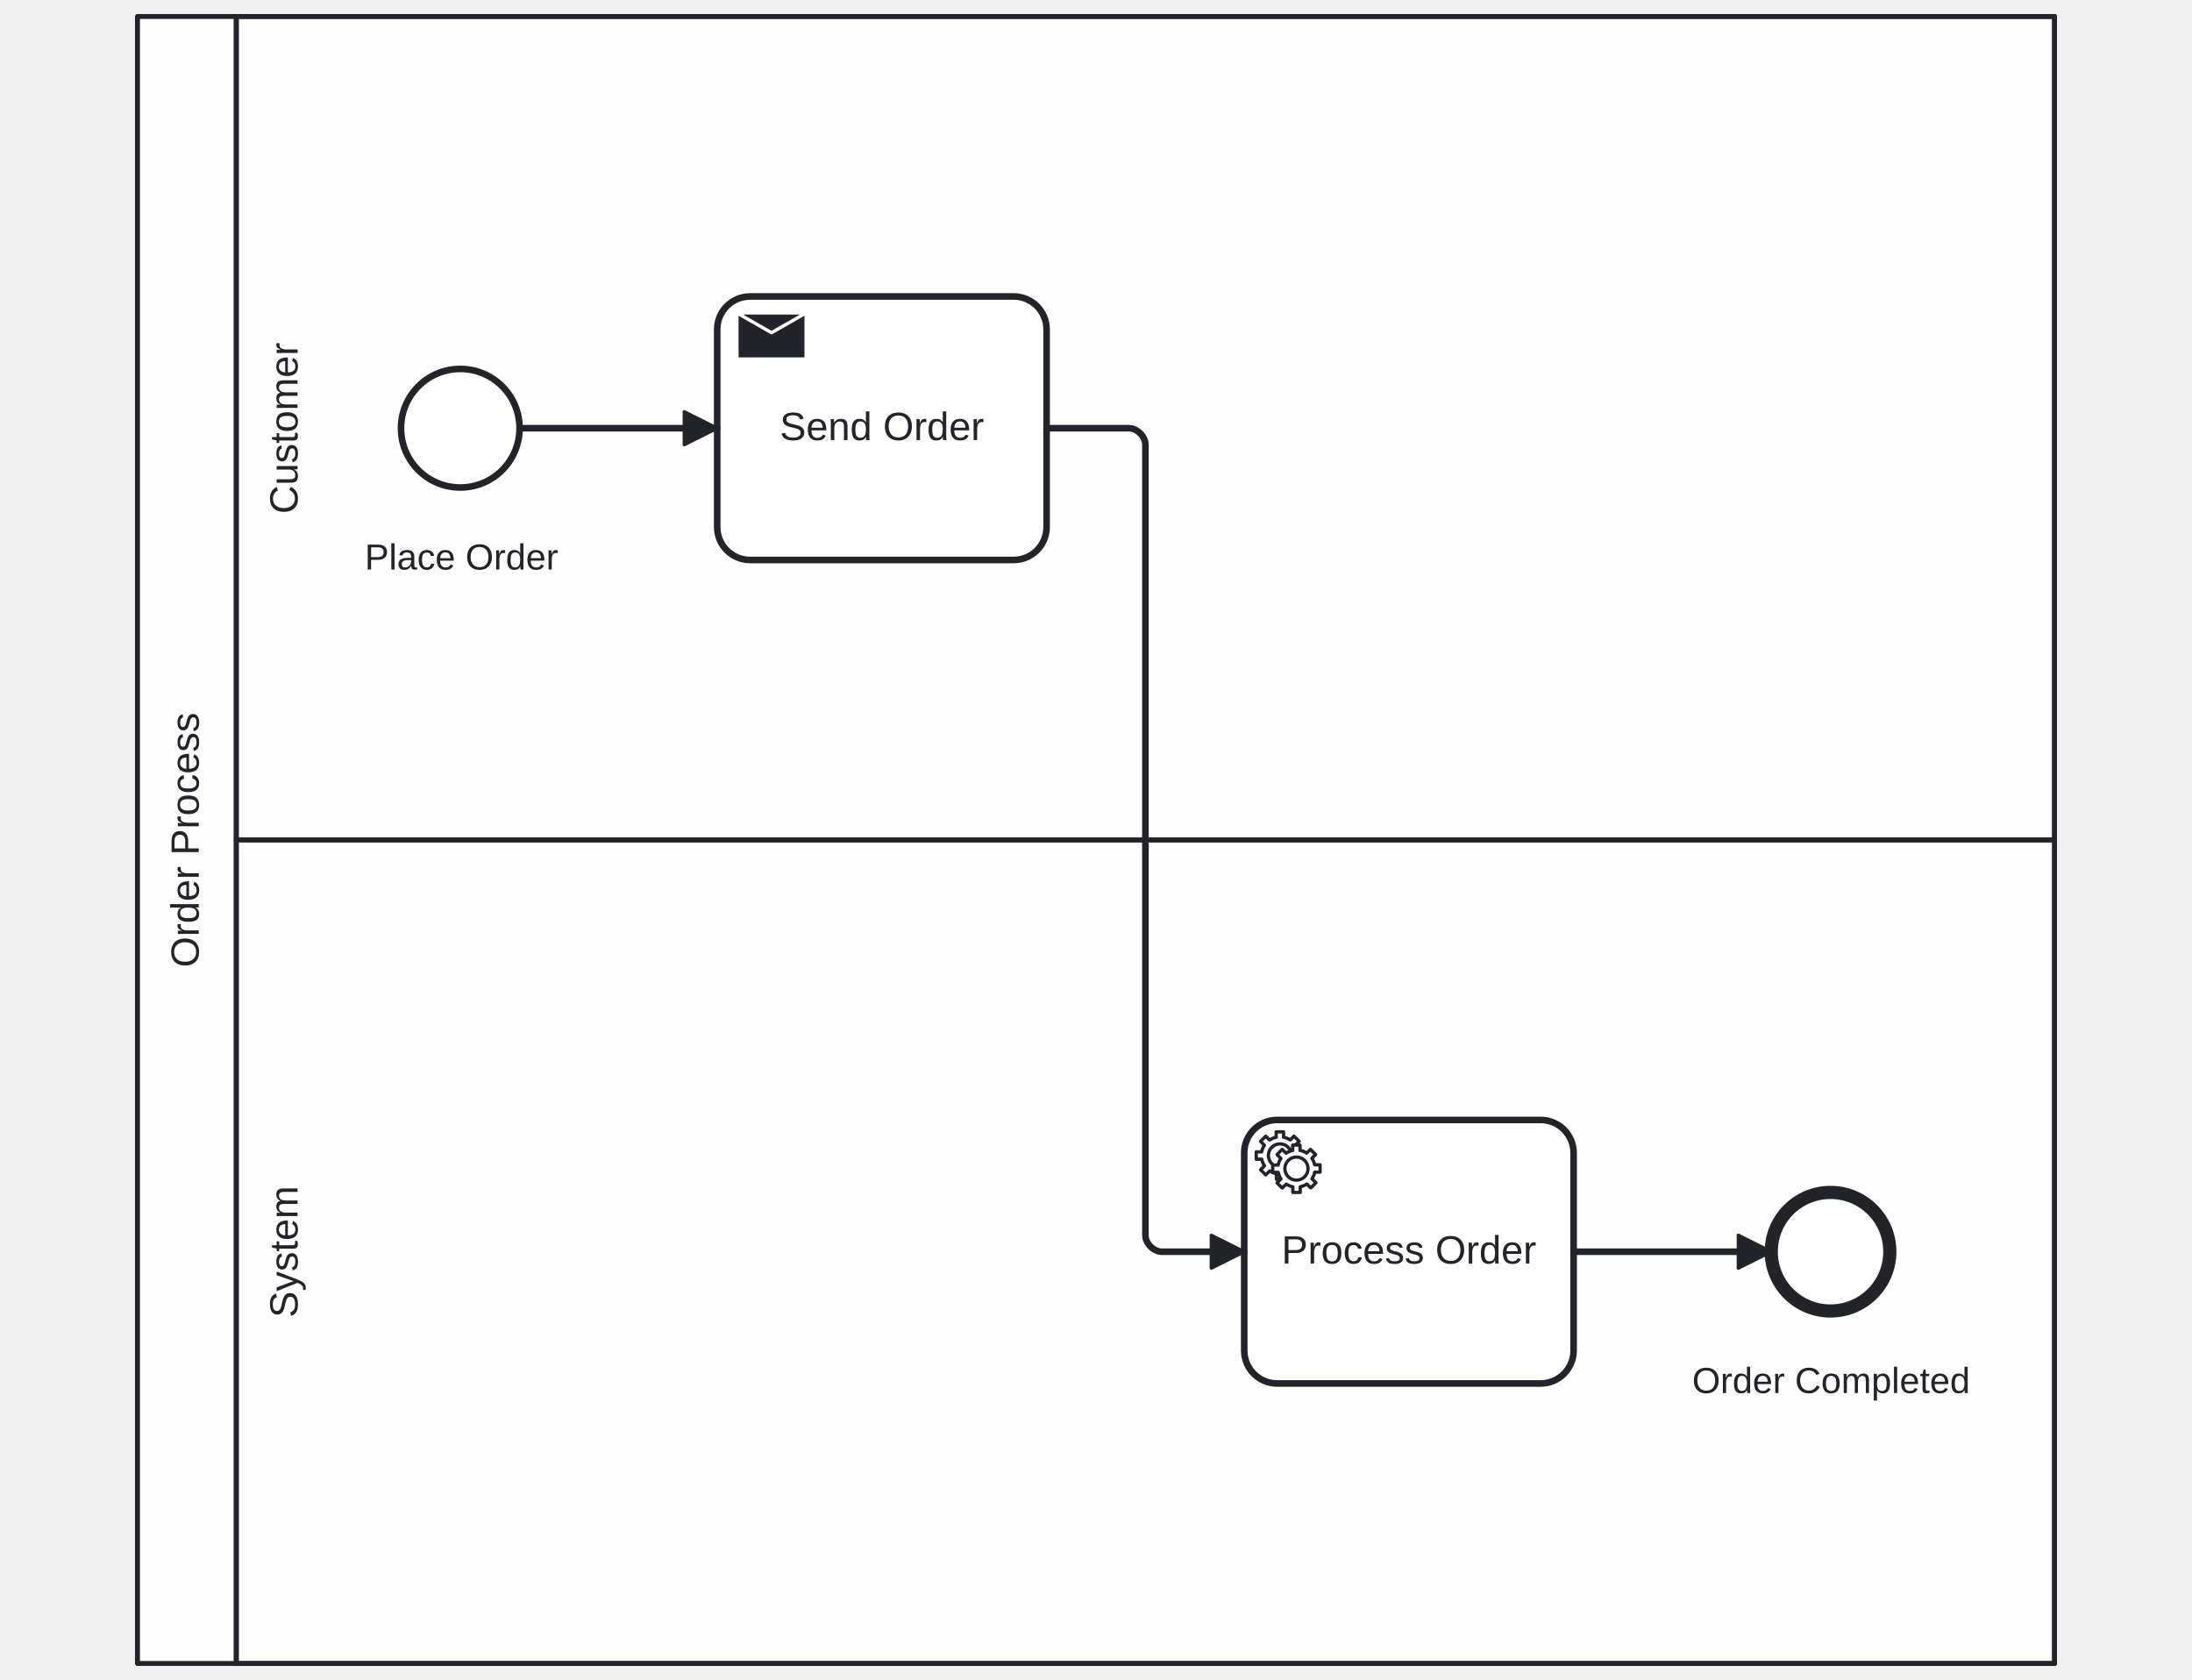
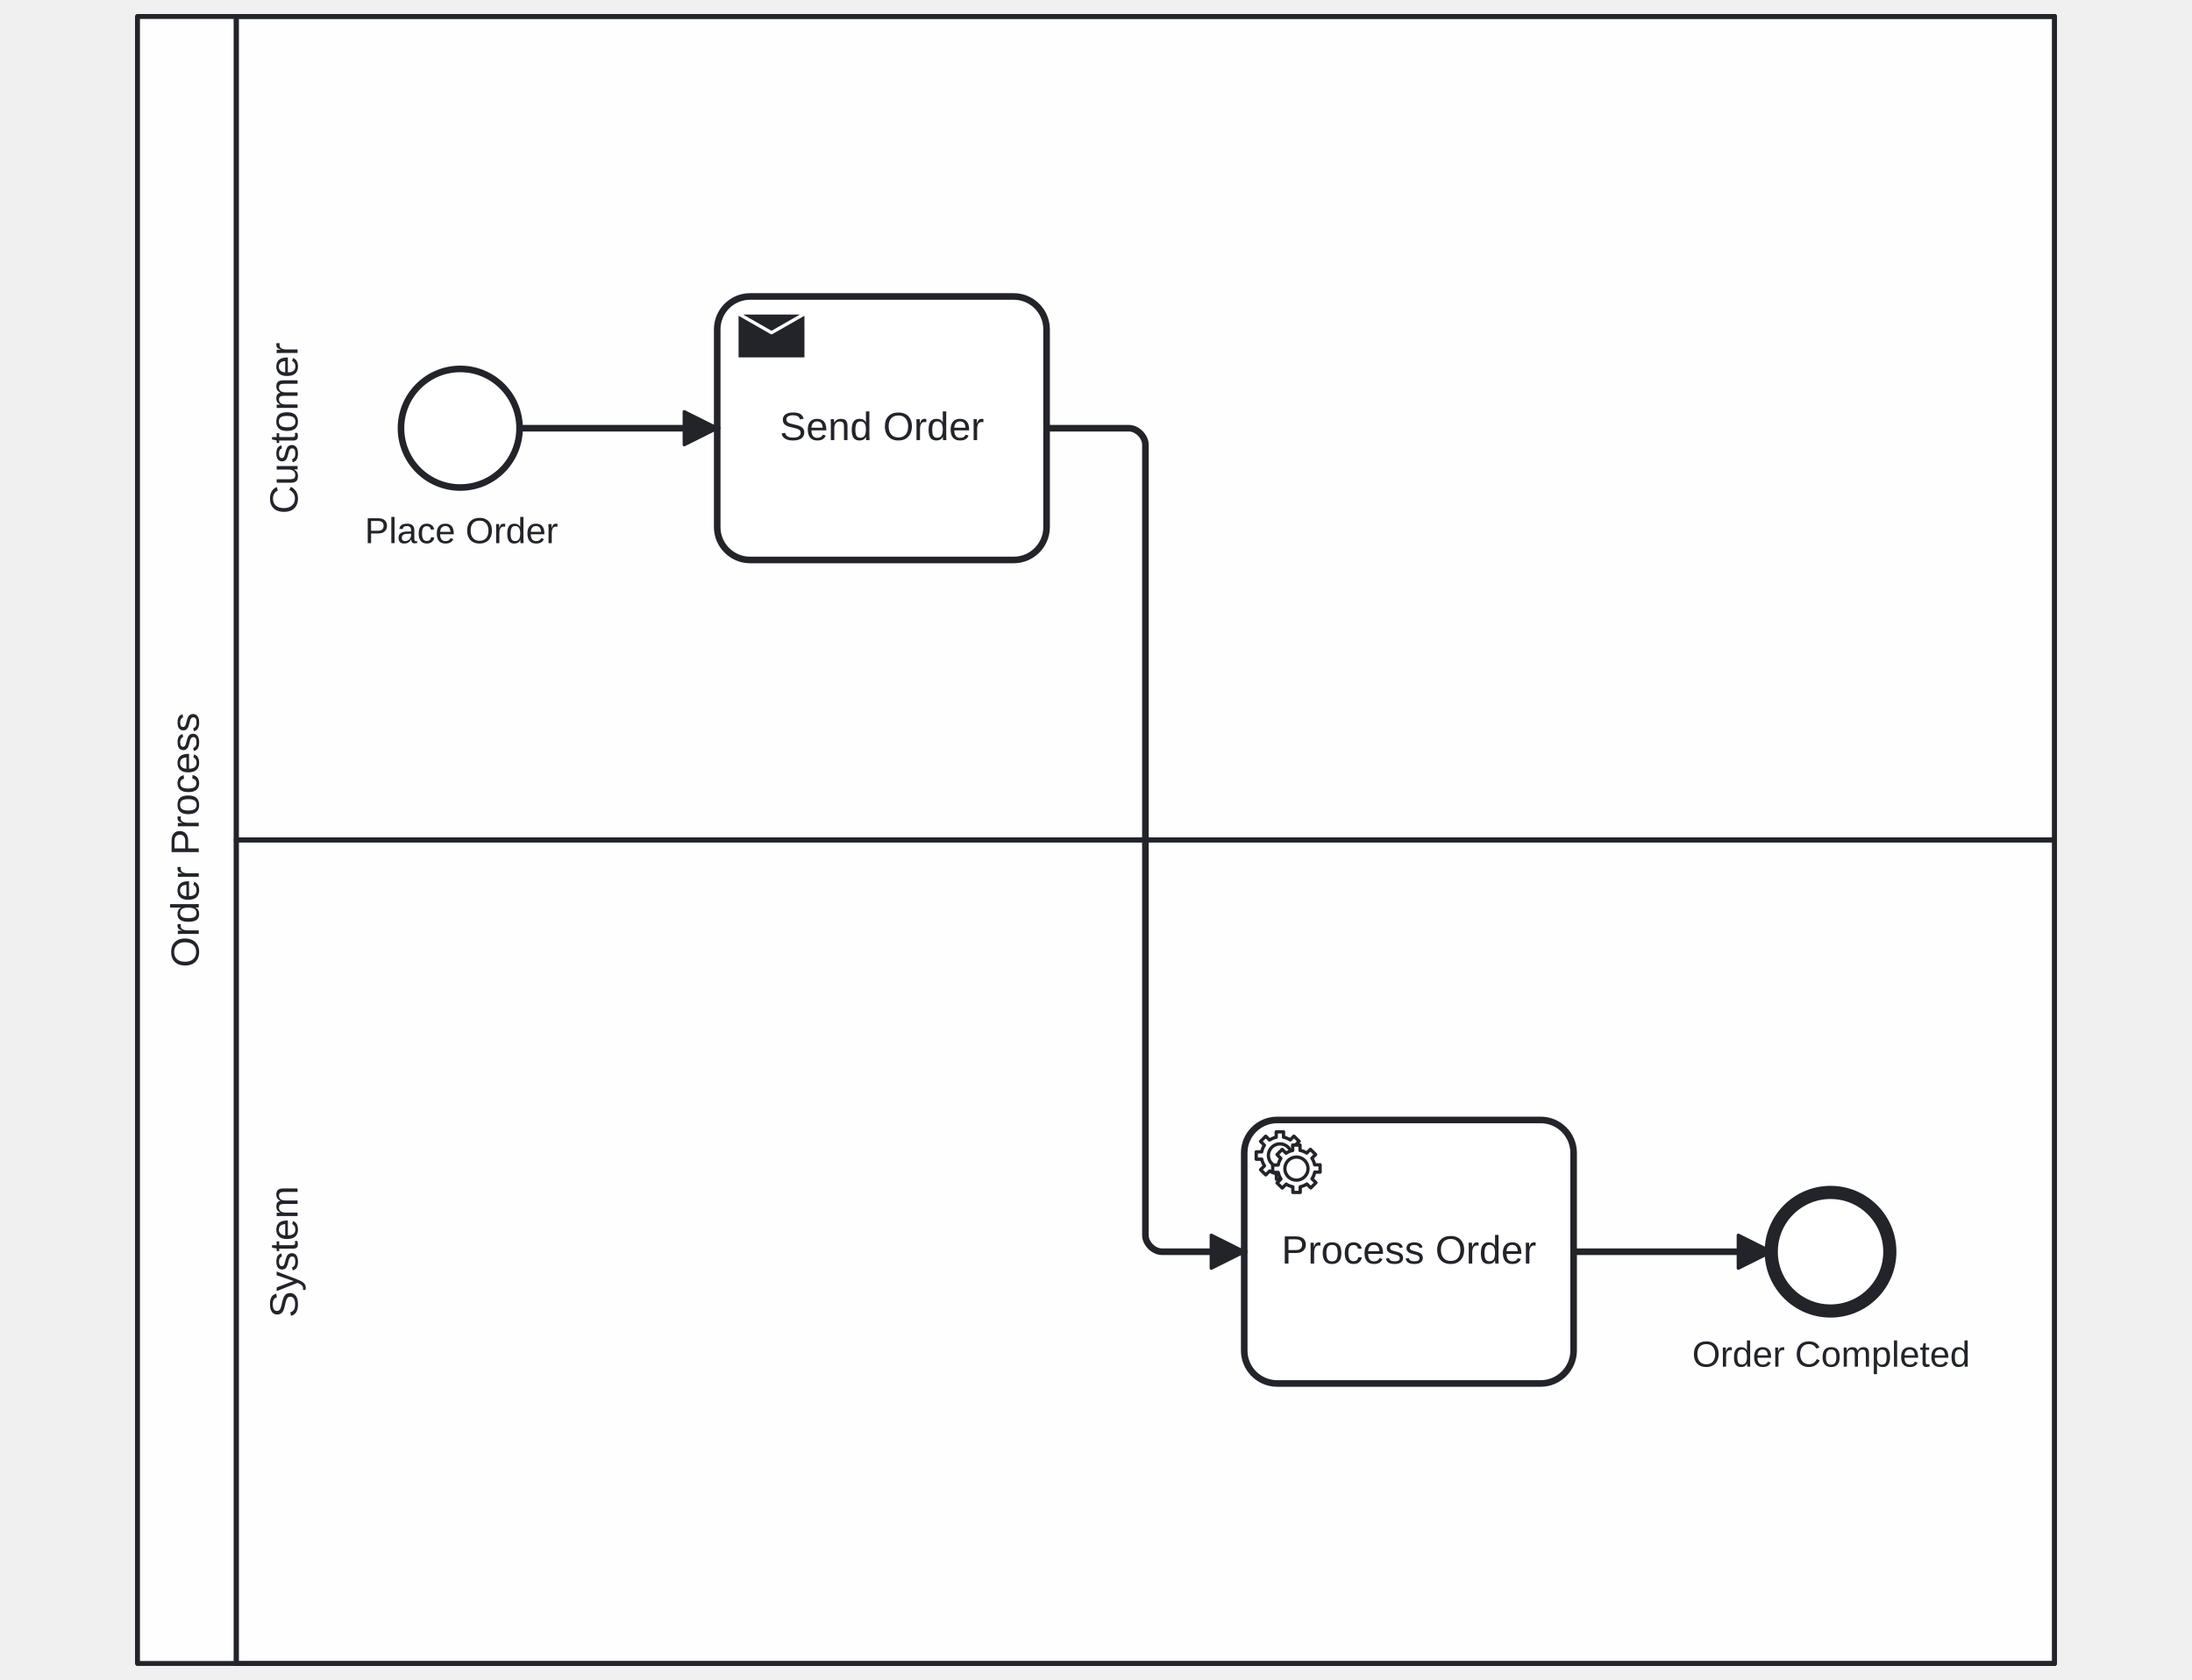
<svg xmlns="http://www.w3.org/2000/svg" width="779" height="597" viewBox="187 87 592 510" version="1.1">
  <g class="djs-group">
    <g class="djs-element djs-shape" data-element-id="Participant_1kju1v4" style="display: block;" transform="translate(192, 92)">
      <g class="djs-visual">
        <rect x="0" y="0" width="582" height="500" rx="0" ry="0" style="stroke-linecap: round; stroke-linejoin: round; stroke: hsl(225, 10%, 15%); stroke-width: 1.5px; fill: white; fill-opacity: 0.95;" />
        <path style="fill: none; stroke-linecap: round; stroke-linejoin: round; stroke: hsl(225, 10%, 15%); stroke-width: 1.5px;" d="M30,0L30,500" />
        <text style="font-family: Arial, sans-serif; font-size: 12px; font-weight: normal; fill: hsl(225, 10%, 15%);" lineHeight="1.2" class="djs-label" transform="matrix(-1.8369701987210297e-16, -1, 1, -1.8369701987210297e-16, 0, 500)">
          <tspan x="211.324" y="18.6">Order Process</tspan>
        </text>
      </g>
      <rect x="-5" y="-5" rx="4" width="592" height="510" style="fill: none;" class="djs-outline" />
      <rect style="fill: none; stroke-opacity: 0; stroke: white; stroke-width: 15px;" class="djs-hit djs-hit-no-move" x="0" y="0" width="582" height="500" />
      <rect style="fill: none; stroke-opacity: 0; stroke: white; stroke-width: 15px;" class="djs-hit djs-hit-click-stroke" x="0" y="0" width="582" height="500" />
      <rect style="fill: none; stroke-opacity: 0; stroke: white; stroke-width: 15px;" class="djs-hit djs-hit-all" x="0" y="0" width="30" height="500" />
    </g>
    <g class="djs-children">
      <g class="djs-group">
        <g class="djs-element djs-shape" data-element-id="Lane_0wqxbtj" style="display: block;" transform="translate(222, 92)">
          <g class="djs-visual">
            <rect x="0" y="0" width="552" height="250" rx="0" ry="0" style="stroke-linecap: round; stroke-linejoin: round; stroke: hsl(225, 10%, 15%); stroke-width: 1.5px; fill: white; fill-opacity: 0.25;" />
            <text style="font-family: Arial, sans-serif; font-size: 12px; font-weight: normal; fill: hsl(225, 10%, 15%);" lineHeight="1.2" class="djs-label" transform="matrix(-1.8369701987210297e-16, -1, 1, -1.8369701987210297e-16, 0, 250)">
              <tspan x="98.996" y="18.6">Customer</tspan>
            </text>
          </g>
          <rect x="-5" y="-5" rx="4" width="562" height="260" style="fill: none;" class="djs-outline" />
          <rect style="fill: none; stroke-opacity: 0; stroke: white; stroke-width: 15px;" class="djs-hit djs-hit-no-move" x="0" y="0" width="552" height="250" />
          <rect style="fill: none; stroke-opacity: 0; stroke: white; stroke-width: 15px;" class="djs-hit djs-hit-click-stroke" x="0" y="0" width="552" height="250" />
          <rect style="fill: none; stroke-opacity: 0; stroke: white; stroke-width: 15px;" class="djs-hit djs-hit-all" x="0" y="0" width="30" height="250" />
        </g>
      </g>
      <g class="djs-group">
        <g class="djs-element djs-shape" data-element-id="Lane_17acin1" style="display: block;" transform="translate(222, 342)">
          <g class="djs-visual">
            <rect x="0" y="0" width="552" height="250" rx="0" ry="0" style="stroke-linecap: round; stroke-linejoin: round; stroke: hsl(225, 10%, 15%); stroke-width: 1.5px; fill: white; fill-opacity: 0.25;" />
            <text style="font-family: Arial, sans-serif; font-size: 12px; font-weight: normal; fill: hsl(225, 10%, 15%);" lineHeight="1.2" class="djs-label" transform="matrix(-1.8369701987210297e-16, -1, 1, -1.8369701987210297e-16, 0, 250)">
              <tspan x="104.996" y="18.6">System</tspan>
            </text>
          </g>
          <rect x="-5" y="-5" rx="4" width="562" height="260" style="fill: none;" class="djs-outline" />
          <rect style="fill: none; stroke-opacity: 0; stroke: white; stroke-width: 15px;" class="djs-hit djs-hit-no-move" x="0" y="0" width="552" height="250" />
          <rect style="fill: none; stroke-opacity: 0; stroke: white; stroke-width: 15px;" class="djs-hit djs-hit-click-stroke" x="0" y="0" width="552" height="250" />
          <rect style="fill: none; stroke-opacity: 0; stroke: white; stroke-width: 15px;" class="djs-hit djs-hit-all" x="0" y="0" width="30" height="250" />
        </g>
      </g>
      <g class="djs-group">
-         <g class="djs-element djs-shape" data-element-id="Event_0rkf2lz" style="display: block;" transform="translate(272, 199)">
-           <g class="djs-visual">
-             <circle cx="18" cy="18" r="18" style="stroke-linecap: round; stroke-linejoin: round; stroke: hsl(225, 10%, 15%); stroke-width: 2px; fill: white; fill-opacity: 0.95;" />
-           </g>
-           <rect style="fill: none; stroke-opacity: 0; stroke: white; stroke-width: 15px;" class="djs-hit djs-hit-all" x="0" y="0" width="36" height="36" />
-           <circle cx="18" cy="18" r="23" style="fill: none;" class="djs-outline" />
-         </g>
-       </g>
-       <g class="djs-group">
        <g class="djs-element djs-shape" data-element-id="Activity_0umkpno" style="display: block;" transform="translate(368, 177)">
          <g class="djs-visual">
            <rect x="0" y="0" width="100" height="80" rx="10" ry="10" style="stroke-linecap: round; stroke-linejoin: round; stroke: hsl(225, 10%, 15%); stroke-width: 2px; fill: white; fill-opacity: 0.95;" />
            <text style="font-family: Arial, sans-serif; font-size: 12px; font-weight: normal; fill: hsl(225, 10%, 15%);" lineHeight="1.2" class="djs-label">
              <tspan x="18.986" y="43.6">Send Order</tspan>
            </text>
            <path style="fill: hsl(225, 10%, 15%); stroke-linecap: round; stroke-linejoin: round; stroke: white; stroke-width: 1px;" d="m 5.985,4.998 l 0,14 l 21,0 l 0,-14 z l 10.5,6 l 10.5,-6" />
          </g>
          <rect style="fill: none; stroke-opacity: 0; stroke: white; stroke-width: 15px;" class="djs-hit djs-hit-all" x="0" y="0" width="100" height="80" />
          <rect x="-5" y="-5" rx="14" width="110" height="90" style="fill: none;" class="djs-outline" />
        </g>
      </g>
      <g class="djs-group">
-         <g class="djs-element djs-shape" data-element-id="Event_0qsv9hq" style="display: block;" transform="translate(688, 449)">
+         <g class="djs-element djs-shape" data-element-id="Event_1c7q8yx" style="display: block;" transform="translate(272, 199)">
          <g class="djs-visual">
-             <circle cx="18" cy="18" r="18" style="stroke-linecap: round; stroke-linejoin: round; stroke: hsl(225, 10%, 15%); stroke-width: 4px; fill: white; fill-opacity: 0.95;" />
+             <circle cx="18" cy="18" r="18" style="stroke-linecap: round; stroke-linejoin: round; stroke: hsl(225, 10%, 15%); stroke-width: 2px; fill: white; fill-opacity: 0.95;" />
          </g>
          <rect style="fill: none; stroke-opacity: 0; stroke: white; stroke-width: 15px;" class="djs-hit djs-hit-all" x="0" y="0" width="36" height="36" />
-           <circle cx="18" cy="18" r="24" style="fill: none;" class="djs-outline" />
+           <circle cx="18" cy="18" r="23" style="fill: none;" class="djs-outline" />
        </g>
      </g>
      <g class="djs-group">
        <g class="djs-element djs-shape" data-element-id="Activity_1mlpqg7" style="display: block;" transform="translate(528, 427)">
          <g class="djs-visual">
            <rect x="0" y="0" width="100" height="80" rx="10" ry="10" style="stroke-linecap: round; stroke-linejoin: round; stroke: hsl(225, 10%, 15%); stroke-width: 2px; fill: white; fill-opacity: 0.95;" />
            <text style="font-family: Arial, sans-serif; font-size: 12px; font-weight: normal; fill: hsl(225, 10%, 15%);" lineHeight="1.2" class="djs-label">
              <tspan x="11.324" y="43.6">Process Order</tspan>
            </text>
            <circle cx="5" cy="5" r="5" style="stroke-linecap: round; stroke-linejoin: round; stroke: none; stroke-width: 2px; fill: white;" transform="translate(6, 6)" />
            <path style="fill: white; stroke-linecap: round; stroke-linejoin: round; stroke: hsl(225, 10%, 15%); stroke-width: 1px;" d="m 12,18 v -1.713 c 0.352,-0.07 0.704,-0.178 1.048,-0.321 0.344,-0.145 0.666,-0.321 0.966,-0.521 l 1.194,1.18 1.567,-1.577 -1.195,-1.18 c 0.403,-0.614 0.683,-1.299 0.825,-2.018 l 1.622,-0.01 v -2.22 l -1.637,0.01 c -0.073,-0.352 -0.178,-0.7 -0.324,-1.044 -0.145,-0.344 -0.321,-0.664 -0.523,-0.962 l 1.131,-1.136 -1.583,-1.563 -1.13,1.136 c -0.614,-0.401 -1.303,-0.681 -2.023,-0.822 l 0.009,-1.619 h -2.241 l 0.004,1.631 c -0.354,0.074 -0.705,0.18 -1.05,0.324 -0.344,0.144 -0.665,0.321 -0.964,0.52 l -1.17,-1.158 -1.567,1.579 1.168,1.157 c -0.403,0.613 -0.683,1.298 -0.825,2.017 l -1.659,0.003 v 2.222 l 1.672,-0.006 c 0.073,0.351 0.18,0.702 0.324,1.045 0.145,0.344 0.321,0.664 0.523,0.961 l -1.199,1.197 1.584,1.56 1.196,-1.193 c 0.614,0.403 1.303,0.682 2.023,0.823 l 7.19e-4,1.699 h 2.227 z m 0.221,-3.996 c -1.789,0.75 -3.858,-0.093 -4.61,-1.874 -0.752,-1.783 0.091,-3.846 1.88,-4.596 1.788,-0.749 3.857,0.093 4.609,1.874 0.752,1.782 -0.091,3.846 -1.88,4.596 z" />
            <circle cx="5" cy="5" r="5" style="stroke-linecap: round; stroke-linejoin: round; stroke: none; stroke-width: 2px; fill: white;" transform="translate(11, 10)" />
            <path style="fill: white; stroke-linecap: round; stroke-linejoin: round; stroke: hsl(225, 10%, 15%); stroke-width: 1px;" d="m 17,22 v -1.713 c 0.352,-0.07 0.704,-0.178 1.048,-0.321 0.344,-0.145 0.666,-0.321 0.966,-0.521 l 1.194,1.18 1.567,-1.577 -1.195,-1.18 c 0.403,-0.614 0.683,-1.299 0.825,-2.018 l 1.622,-0.01 v -2.22 l -1.637,0.01 c -0.073,-0.352 -0.178,-0.7 -0.324,-1.044 -0.145,-0.344 -0.321,-0.664 -0.523,-0.962 l 1.131,-1.136 -1.583,-1.563 -1.13,1.136 c -0.614,-0.401 -1.303,-0.681 -2.023,-0.822 l 0.009,-1.619 h -2.241 l 0.004,1.631 c -0.354,0.074 -0.705,0.18 -1.05,0.324 -0.344,0.144 -0.665,0.321 -0.964,0.52 l -1.17,-1.158 -1.567,1.579 1.168,1.157 c -0.403,0.613 -0.683,1.298 -0.825,2.017 l -1.659,0.003 v 2.222 l 1.672,-0.006 c 0.073,0.351 0.18,0.702 0.324,1.045 0.145,0.344 0.321,0.664 0.523,0.961 l -1.199,1.197 1.584,1.56 1.196,-1.193 c 0.614,0.403 1.303,0.682 2.023,0.823 l 7.19e-4,1.699 h 2.227 z m 0.221,-3.996 c -1.789,0.75 -3.858,-0.093 -4.61,-1.874 -0.752,-1.783 0.091,-3.846 1.88,-4.596 1.788,-0.749 3.857,0.093 4.609,1.874 0.752,1.782 -0.091,3.846 -1.88,4.596 z" />
          </g>
          <rect style="fill: none; stroke-opacity: 0; stroke: white; stroke-width: 15px;" class="djs-hit djs-hit-all" x="0" y="0" width="100" height="80" />
          <rect x="-5" y="-5" rx="14" width="110" height="90" style="fill: none;" class="djs-outline" />
        </g>
      </g>
      <g class="djs-group">
+         <g class="djs-element djs-shape" data-element-id="Event_0s80xky" style="display: block;" transform="translate(688, 449)">
+           <g class="djs-visual">
+             <circle cx="18" cy="18" r="18" style="stroke-linecap: round; stroke-linejoin: round; stroke: hsl(225, 10%, 15%); stroke-width: 4px; fill: white; fill-opacity: 0.95;" />
+           </g>
+           <rect style="fill: none; stroke-opacity: 0; stroke: white; stroke-width: 15px;" class="djs-hit djs-hit-all" x="0" y="0" width="36" height="36" />
+           <circle cx="18" cy="18" r="24" style="fill: none;" class="djs-outline" />
+         </g>
+       </g>
+       <g class="djs-group">
        <g class="djs-element djs-connection" data-element-id="Flow_1pda693" style="display: block;">
          <g class="djs-visual">
            <defs>
              <marker id="marker-seq-0" viewBox="0 0 20 20" refX="11" refY="10" markerWidth="10" markerHeight="10" orient="auto">
                <path d="M 1 5 L 11 10 L 1 15 Z" style="stroke-linecap: round; stroke-linejoin: round; stroke: hsl(225, 10%, 15%); stroke-width: 1px; fill: hsl(225, 10%, 15%);" />
              </marker>
            </defs>
            <path style="fill: none; stroke-linecap: round; stroke-linejoin: round; stroke: hsl(225, 10%, 15%); stroke-width: 2px; marker-end: url(#marker-seq-0);" data-corner-radius="5" d="M468,217L493,217C495.5,217,498,219.5,498,222L498,462C498,464.5,500.5,467,503,467L528,467" />
          </g>
          <path d="M468,217L498,217L498,467L528,467" style="fill: none; stroke-opacity: 0; stroke: white; stroke-width: 15px;" class="djs-hit djs-hit-stroke" />
          <rect x="463" y="212" rx="4" width="70" height="260" style="fill: none;" class="djs-outline" />
        </g>
      </g>
      <g class="djs-group">
-         <g class="djs-element djs-connection" data-element-id="Flow_0b8esdu" style="display: block;">
+         <g class="djs-element djs-connection" data-element-id="Flow_1ll07iz" style="display: block;">
          <g class="djs-visual">
            <defs>
              <marker id="marker-seq-1" viewBox="0 0 20 20" refX="11" refY="10" markerWidth="10" markerHeight="10" orient="auto">
                <path d="M 1 5 L 11 10 L 1 15 Z" style="stroke-linecap: round; stroke-linejoin: round; stroke: hsl(225, 10%, 15%); stroke-width: 1px; fill: hsl(225, 10%, 15%);" />
              </marker>
            </defs>
            <path style="fill: none; stroke-linecap: round; stroke-linejoin: round; stroke: hsl(225, 10%, 15%); stroke-width: 2px; marker-end: url(#marker-seq-1);" data-corner-radius="5" d="M308,217L368,217" />
          </g>
          <path d="M308,217L368,217" style="fill: none; stroke-opacity: 0; stroke: white; stroke-width: 15px;" class="djs-hit djs-hit-stroke" />
          <rect x="303" y="212" rx="4" width="70" height="10" style="fill: none;" class="djs-outline" />
        </g>
      </g>
      <g class="djs-group">
-         <g class="djs-element djs-connection" data-element-id="Flow_1g120lj" style="display: block;">
+         <g class="djs-element djs-connection" data-element-id="Flow_0mqe5sn" style="display: block;">
          <g class="djs-visual">
            <defs>
              <marker id="marker-seq-2" viewBox="0 0 20 20" refX="11" refY="10" markerWidth="10" markerHeight="10" orient="auto">
                <path d="M 1 5 L 11 10 L 1 15 Z" style="stroke-linecap: round; stroke-linejoin: round; stroke: hsl(225, 10%, 15%); stroke-width: 1px; fill: hsl(225, 10%, 15%);" />
              </marker>
            </defs>
            <path style="fill: none; stroke-linecap: round; stroke-linejoin: round; stroke: hsl(225, 10%, 15%); stroke-width: 2px; marker-end: url(#marker-seq-2);" data-corner-radius="5" d="M628,467L688,467" />
          </g>
          <path d="M628,467L688,467" style="fill: none; stroke-opacity: 0; stroke: white; stroke-width: 15px;" class="djs-hit djs-hit-stroke" />
          <rect x="623" y="462" rx="4" width="70" height="10" style="fill: none;" class="djs-outline" />
        </g>
      </g>
    </g>
  </g>
  <g class="djs-group">
-     <g class="djs-element djs-shape" data-element-id="Event_0rkf2lz_label" style="display: block;" transform="translate(261, 250)">
+     <g class="djs-element djs-shape" data-element-id="Event_1c7q8yx_label" style="display: block;" transform="translate(261, 242)">
      <g class="djs-visual">
        <text style="font-family: Arial, sans-serif; font-size: 11px; font-weight: normal; fill: hsl(225, 10%, 15%);" lineHeight="1.2" class="djs-label">
          <tspan x="0" y="9.9">Place Order</tspan>
        </text>
      </g>
      <rect style="fill: none; stroke-opacity: 0; stroke: white; stroke-width: 15px;" class="djs-hit djs-hit-all" x="0" y="0" width="59" height="14" />
      <rect x="-5" y="-5" rx="4" width="69" height="24" style="fill: none;" class="djs-outline" />
    </g>
  </g>
  <g class="djs-group">
-     <g class="djs-element djs-shape" data-element-id="Event_0qsv9hq_label" style="display: block;" transform="translate(664, 500)">
+     <g class="djs-element djs-shape" data-element-id="Event_0s80xky_label" style="display: block;" transform="translate(664, 492)">
      <g class="djs-visual">
        <text style="font-family: Arial, sans-serif; font-size: 11px; font-weight: normal; fill: hsl(225, 10%, 15%);" lineHeight="1.2" class="djs-label">
          <tspan x="0" y="9.9">Order Completed</tspan>
        </text>
      </g>
      <rect style="fill: none; stroke-opacity: 0; stroke: white; stroke-width: 15px;" class="djs-hit djs-hit-all" x="0" y="0" width="85" height="14" />
      <rect x="-5" y="-5" rx="4" width="95" height="24" style="fill: none;" class="djs-outline" />
    </g>
  </g>
</svg>
